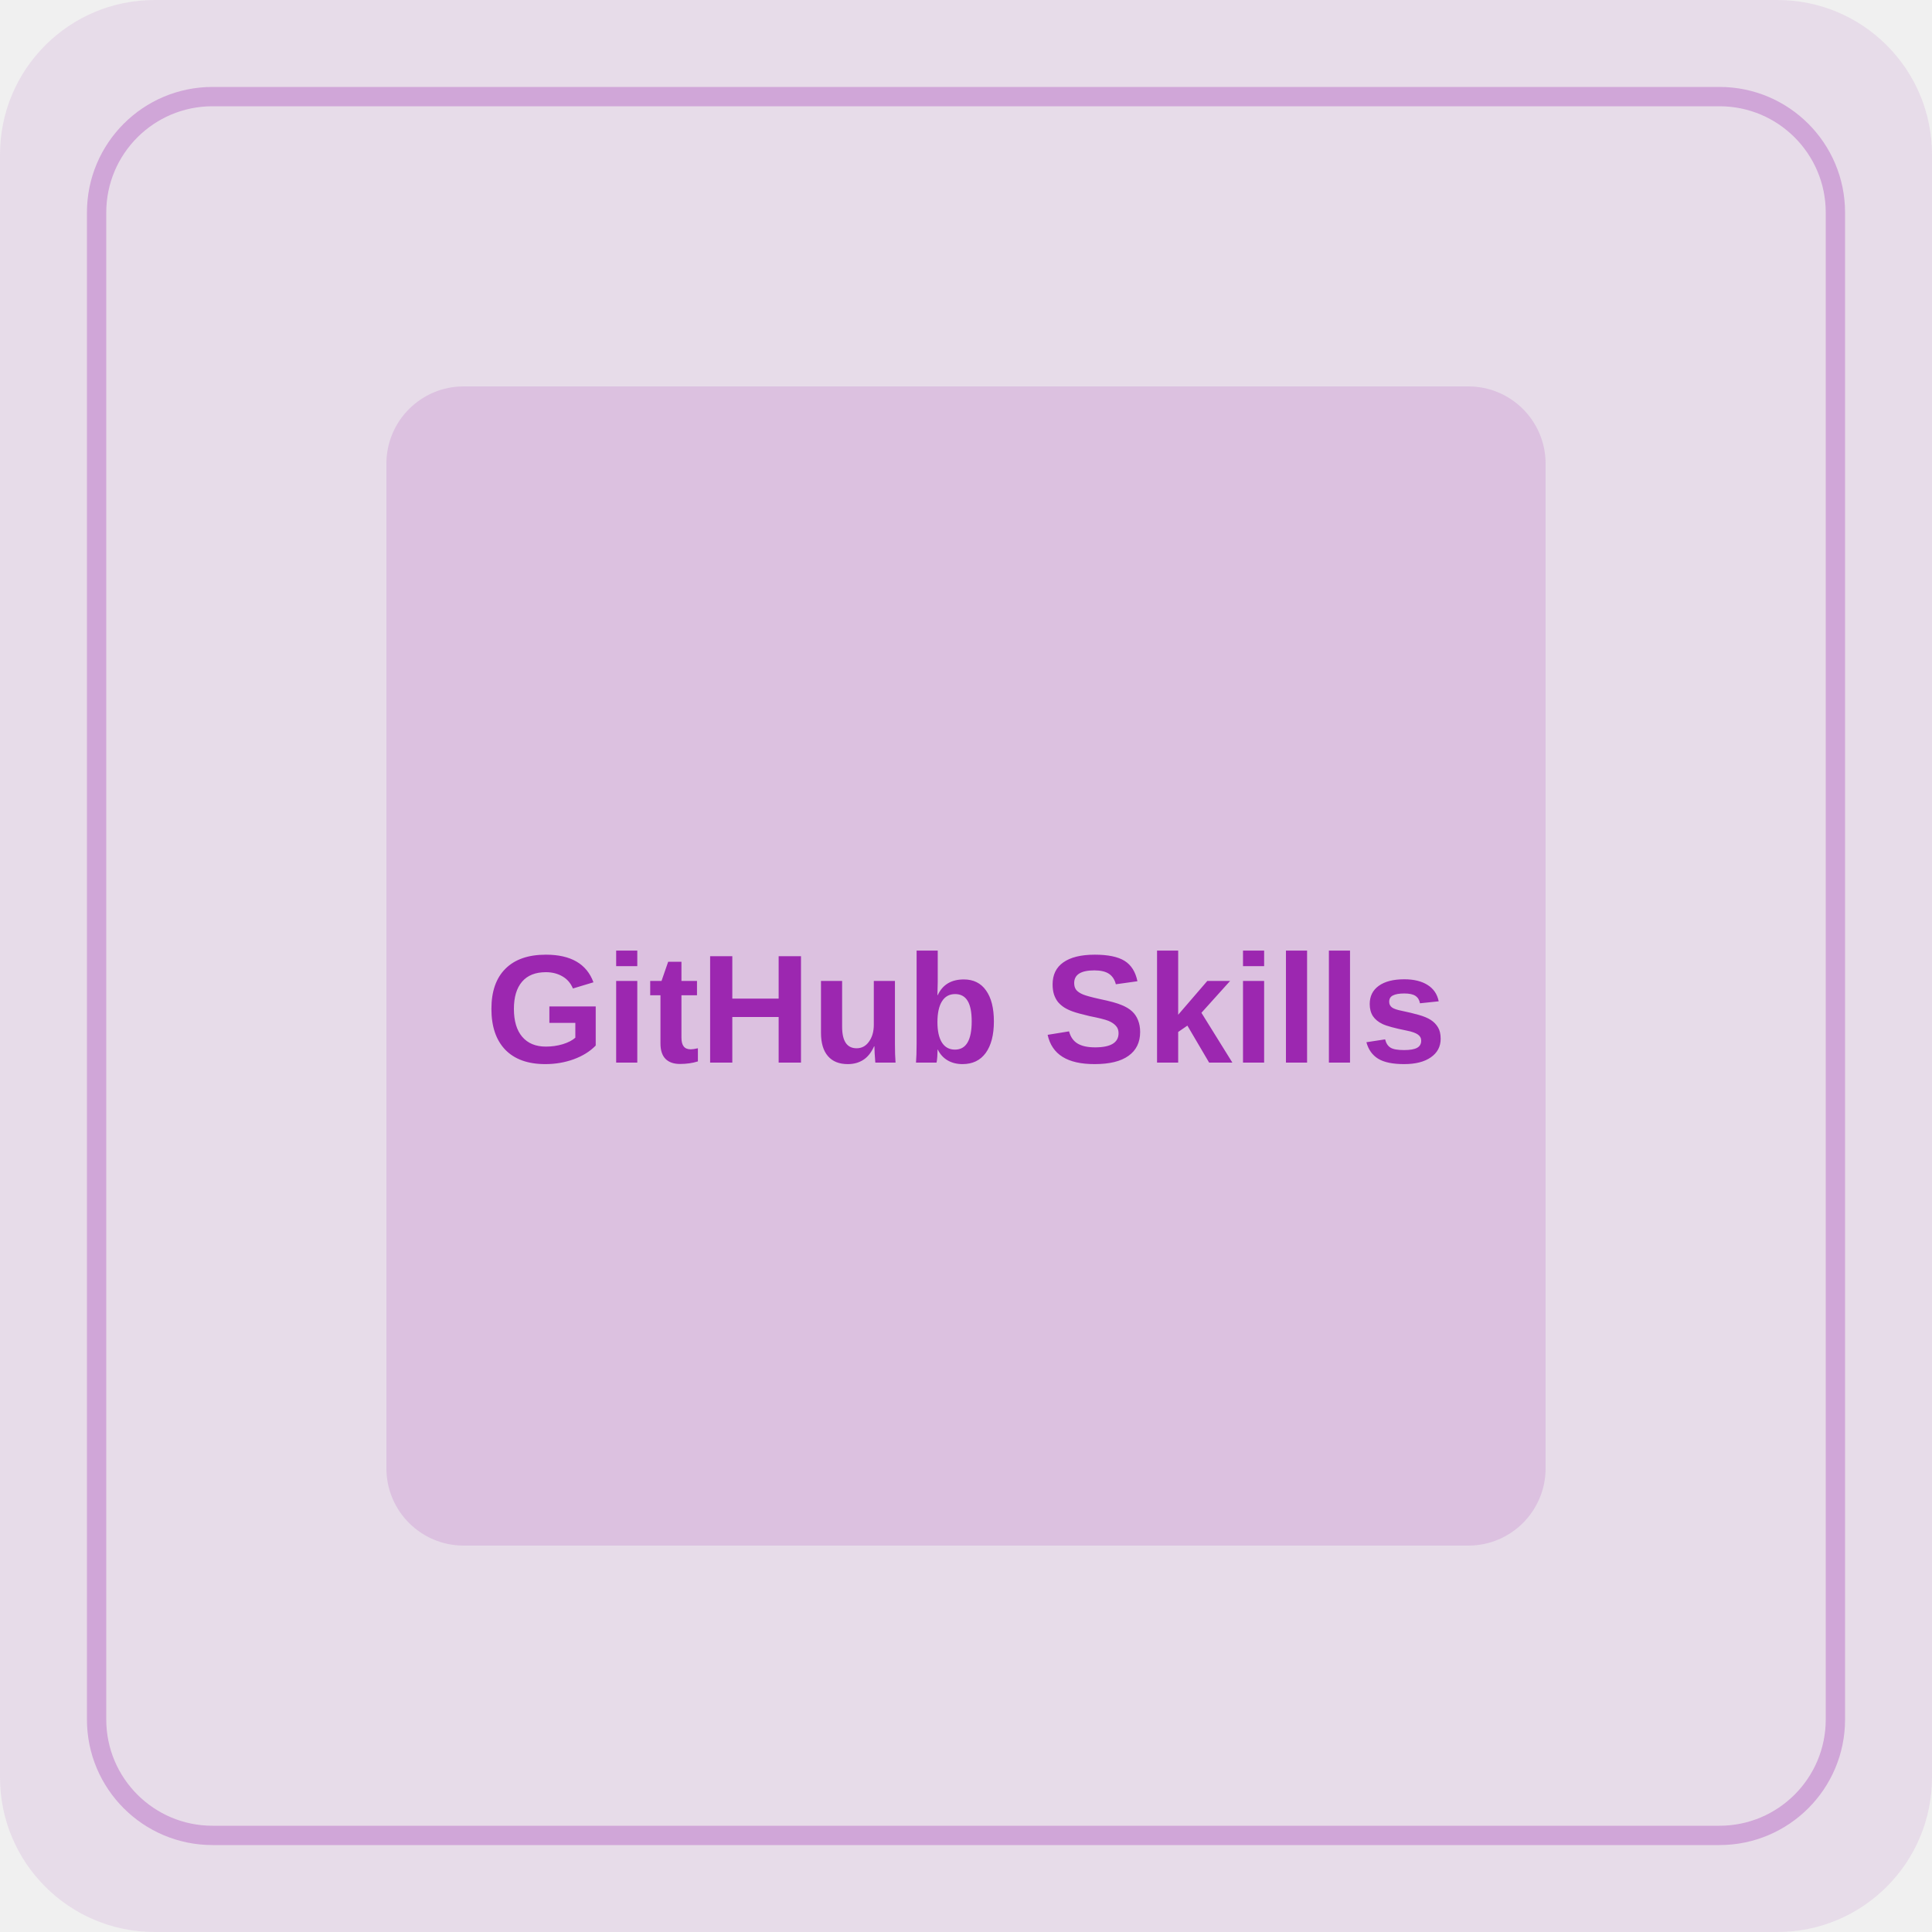
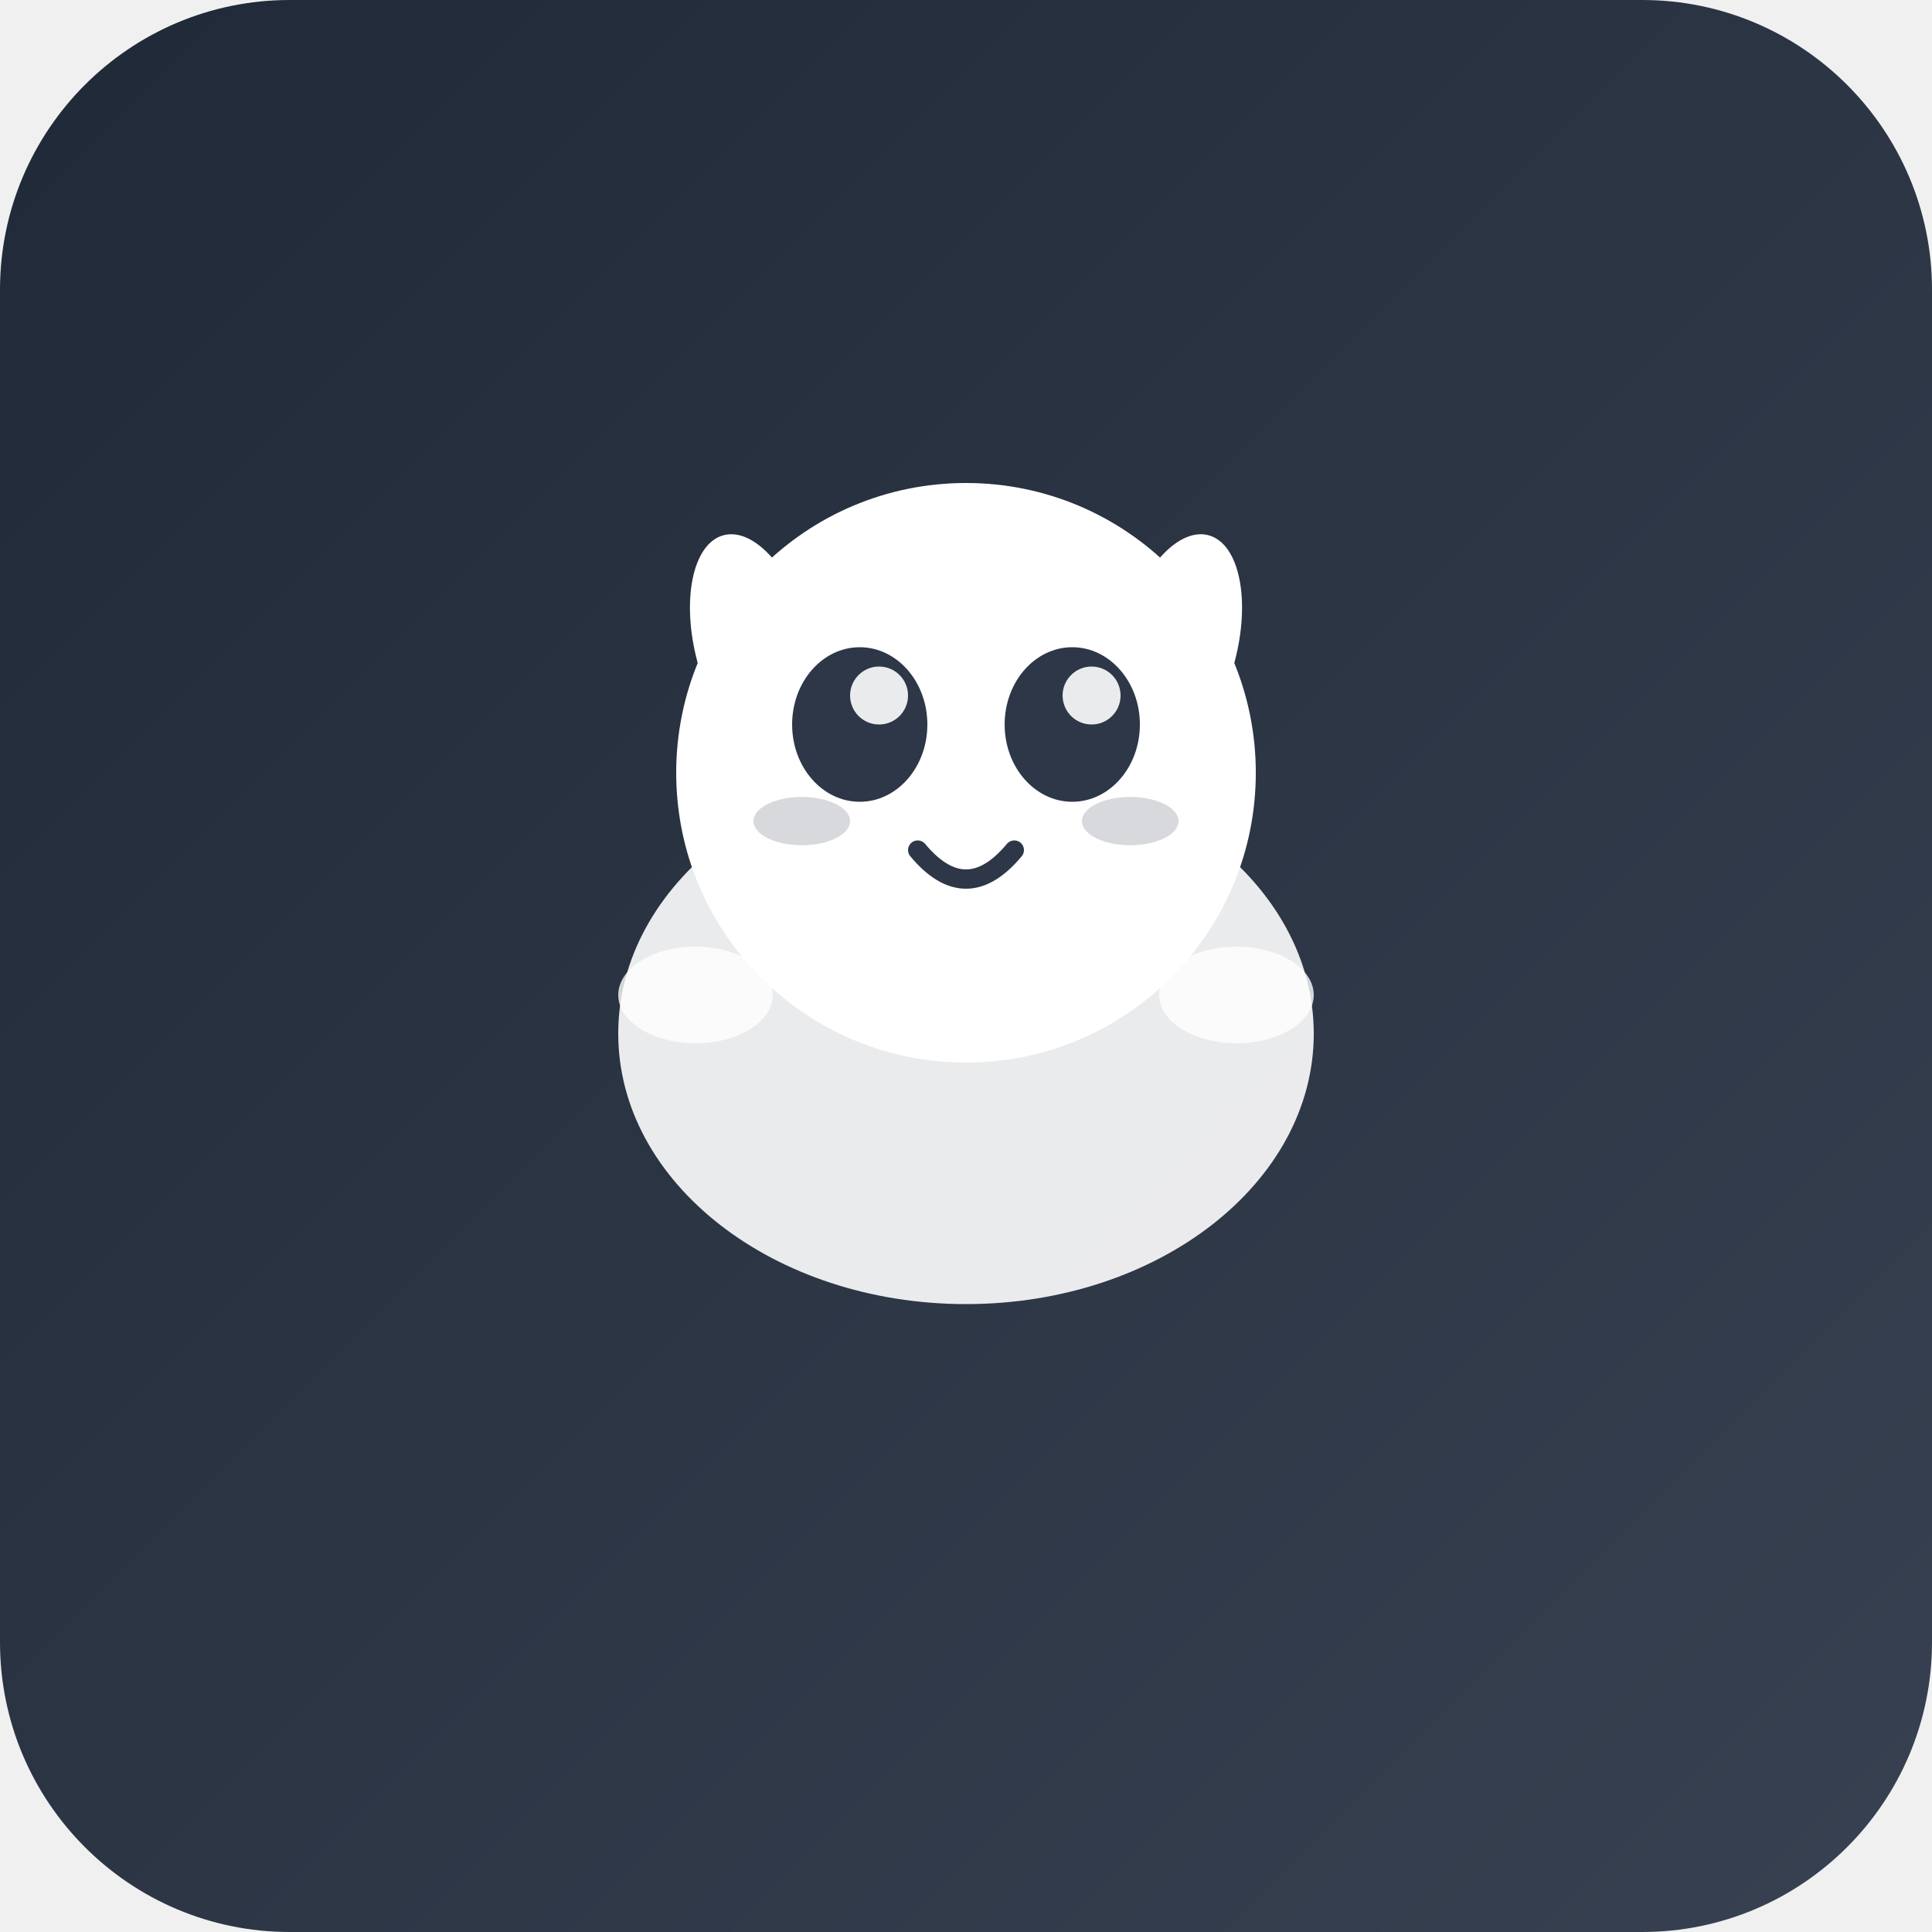
- <svg xmlns="http://www.w3.org/2000/svg" viewBox="0 0 200 200" width="200" height="200">
-   <rect width="200" height="200" rx="16" fill="#9C27B0" opacity="0.1" />
-   <rect x="10" y="10" width="180" height="180" rx="12" fill="none" stroke="#9C27B0" stroke-width="2" opacity="0.3" />
-   <rect x="40" y="40" width="120" height="120" rx="8" fill="#9C27B0" opacity="0.15" />
-   <text x="100" y="110" text-anchor="middle" fill="#9C27B0" font-size="16" font-weight="bold" font-family="Arial">GitHub Skills</text>
+ <svg xmlns="http://www.w3.org/2000/svg" width="200" height="200" viewBox="0 0 200 200">
+   <defs>
+     <linearGradient id="g" x1="0%" y1="0%" x2="100%" y2="100%">
+       <stop offset="0%" style="stop-color:#1f2937;stop-opacity:1" />
+       <stop offset="100%" style="stop-color:#374151;stop-opacity:1" />
+     </linearGradient>
+   </defs>
+   <rect width="200" height="200" rx="30" fill="url(#g)" />
+   <g transform="translate(100,95)">
+     <circle cx="0" cy="-15" r="30" fill="white" />
+     <ellipse cx="0" cy="12" rx="36" ry="28" fill="white" opacity="0.9" />
+     <ellipse cx="-22" cy="-28" rx="6" ry="12" fill="white" transform="rotate(-15,-22,-28)" />
+     <ellipse cx="22" cy="-28" rx="6" ry="12" fill="white" transform="rotate(15,22,-28)" />
+     <ellipse cx="-11" cy="-20" rx="7" ry="8" fill="#2D3748" />
+     <ellipse cx="11" cy="-20" rx="7" ry="8" fill="#2D3748" />
+     <circle cx="-9" cy="-23" r="3" fill="white" opacity="0.9" />
+     <circle cx="13" cy="-23" r="3" fill="white" opacity="0.9" />
+     <ellipse cx="-17" cy="-10" rx="5" ry="2.5" fill="#374151" opacity="0.2" />
+     <ellipse cx="17" cy="-10" rx="5" ry="2.5" fill="#374151" opacity="0.2" />
+     <path d="M-5,-7 Q0,-1 5,-7" stroke="#2D3748" stroke-width="2" fill="none" stroke-linecap="round" />
+     <ellipse cx="-28" cy="8" rx="8" ry="5" fill="white" opacity="0.8" />
+     <ellipse cx="28" cy="8" rx="8" ry="5" fill="white" opacity="0.8" />
+   </g>
</svg>
